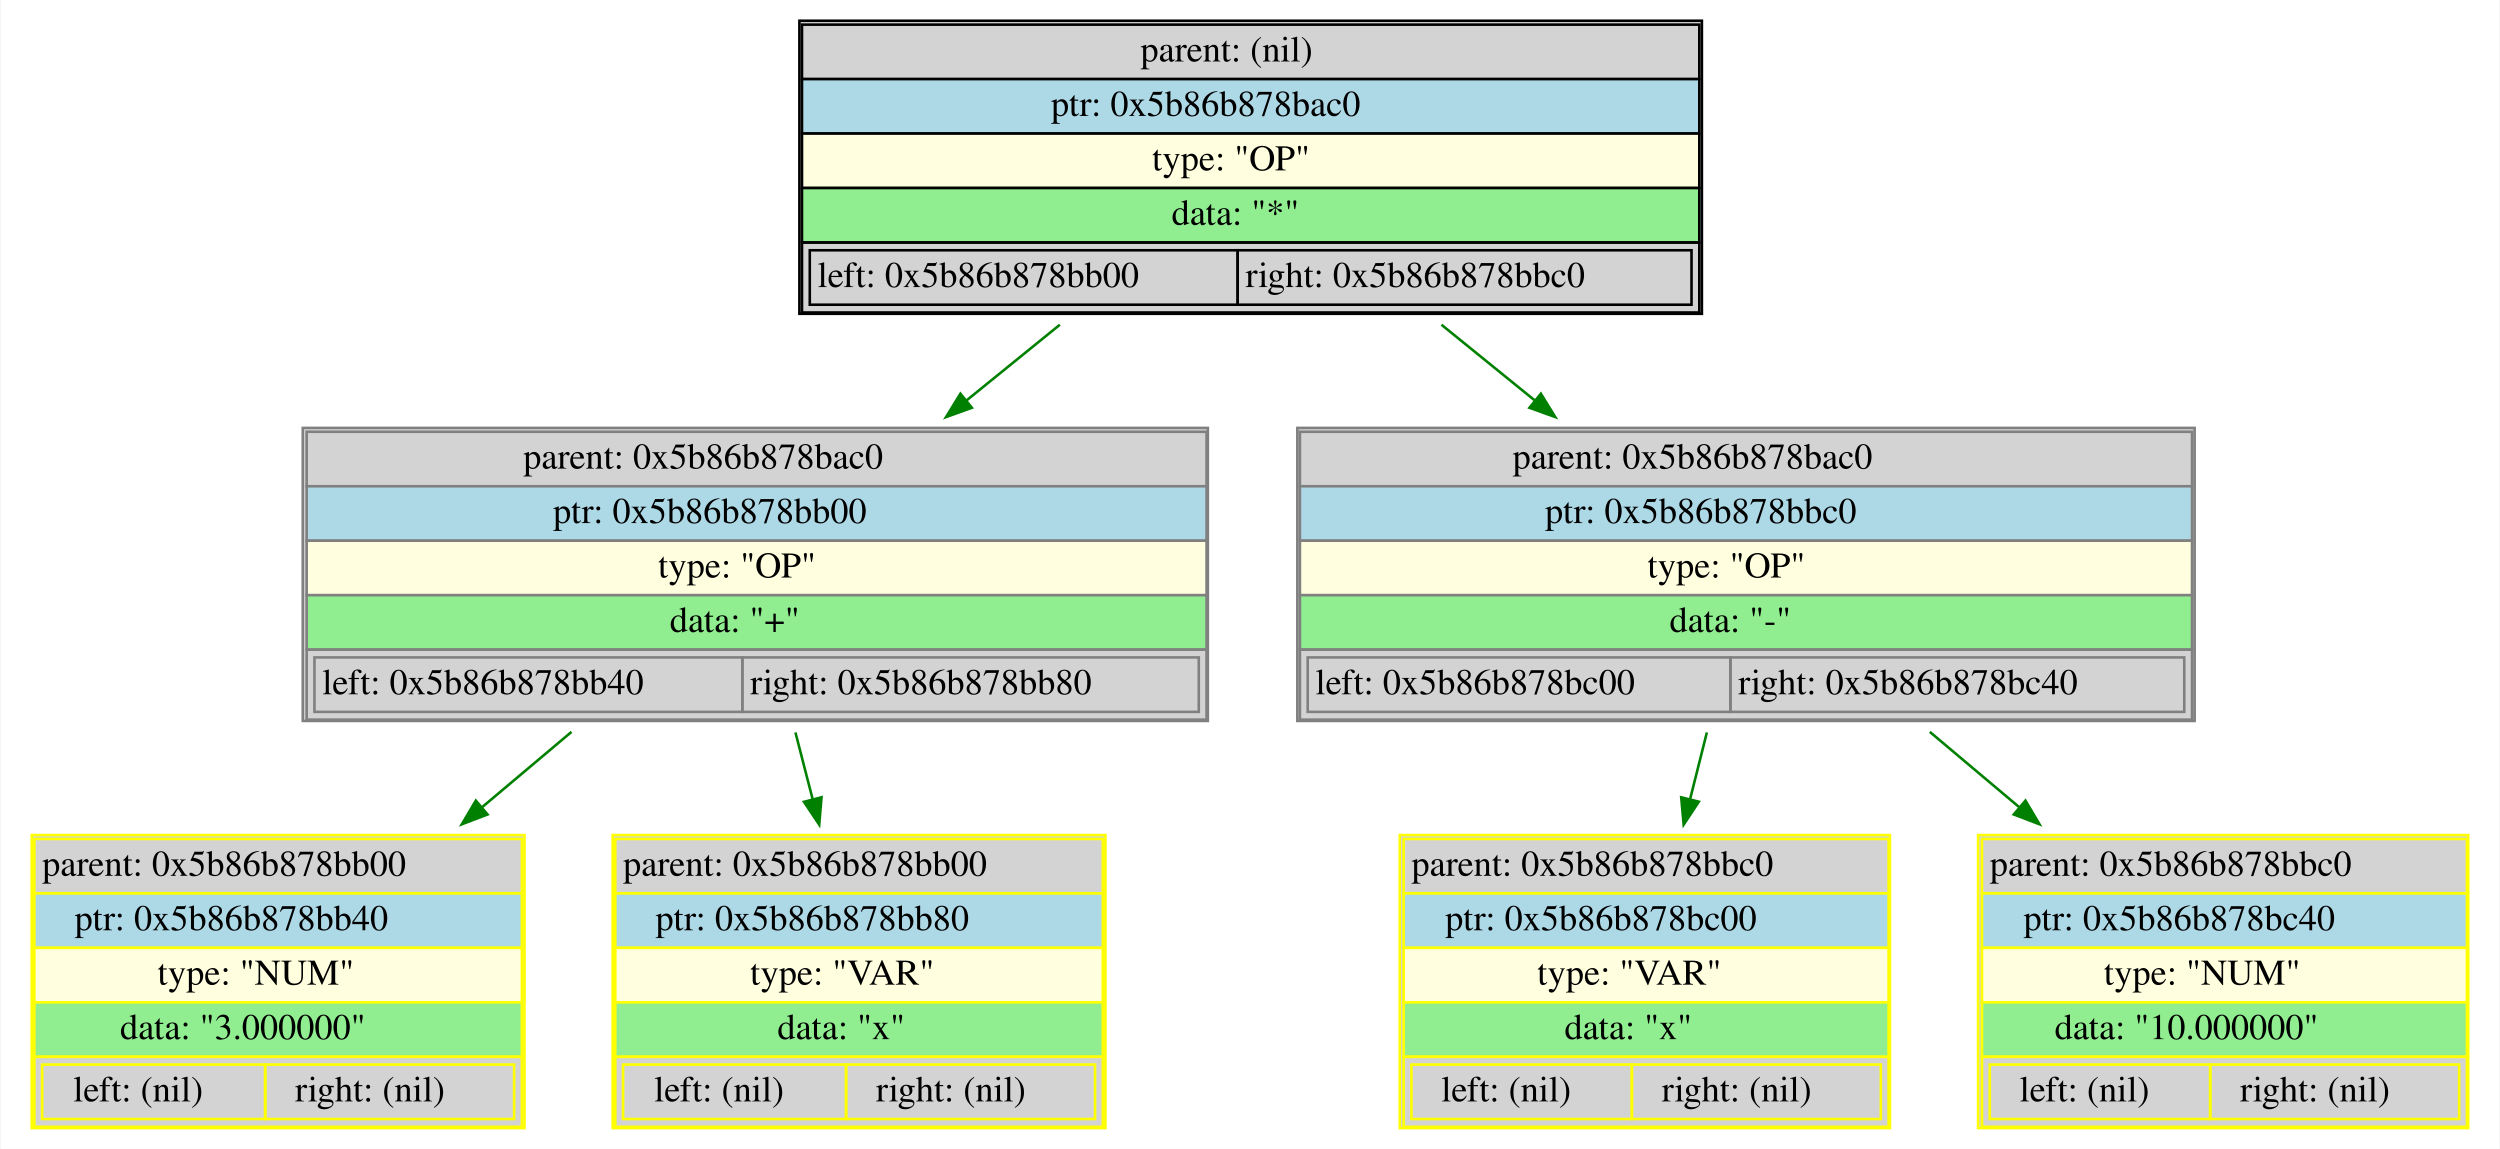
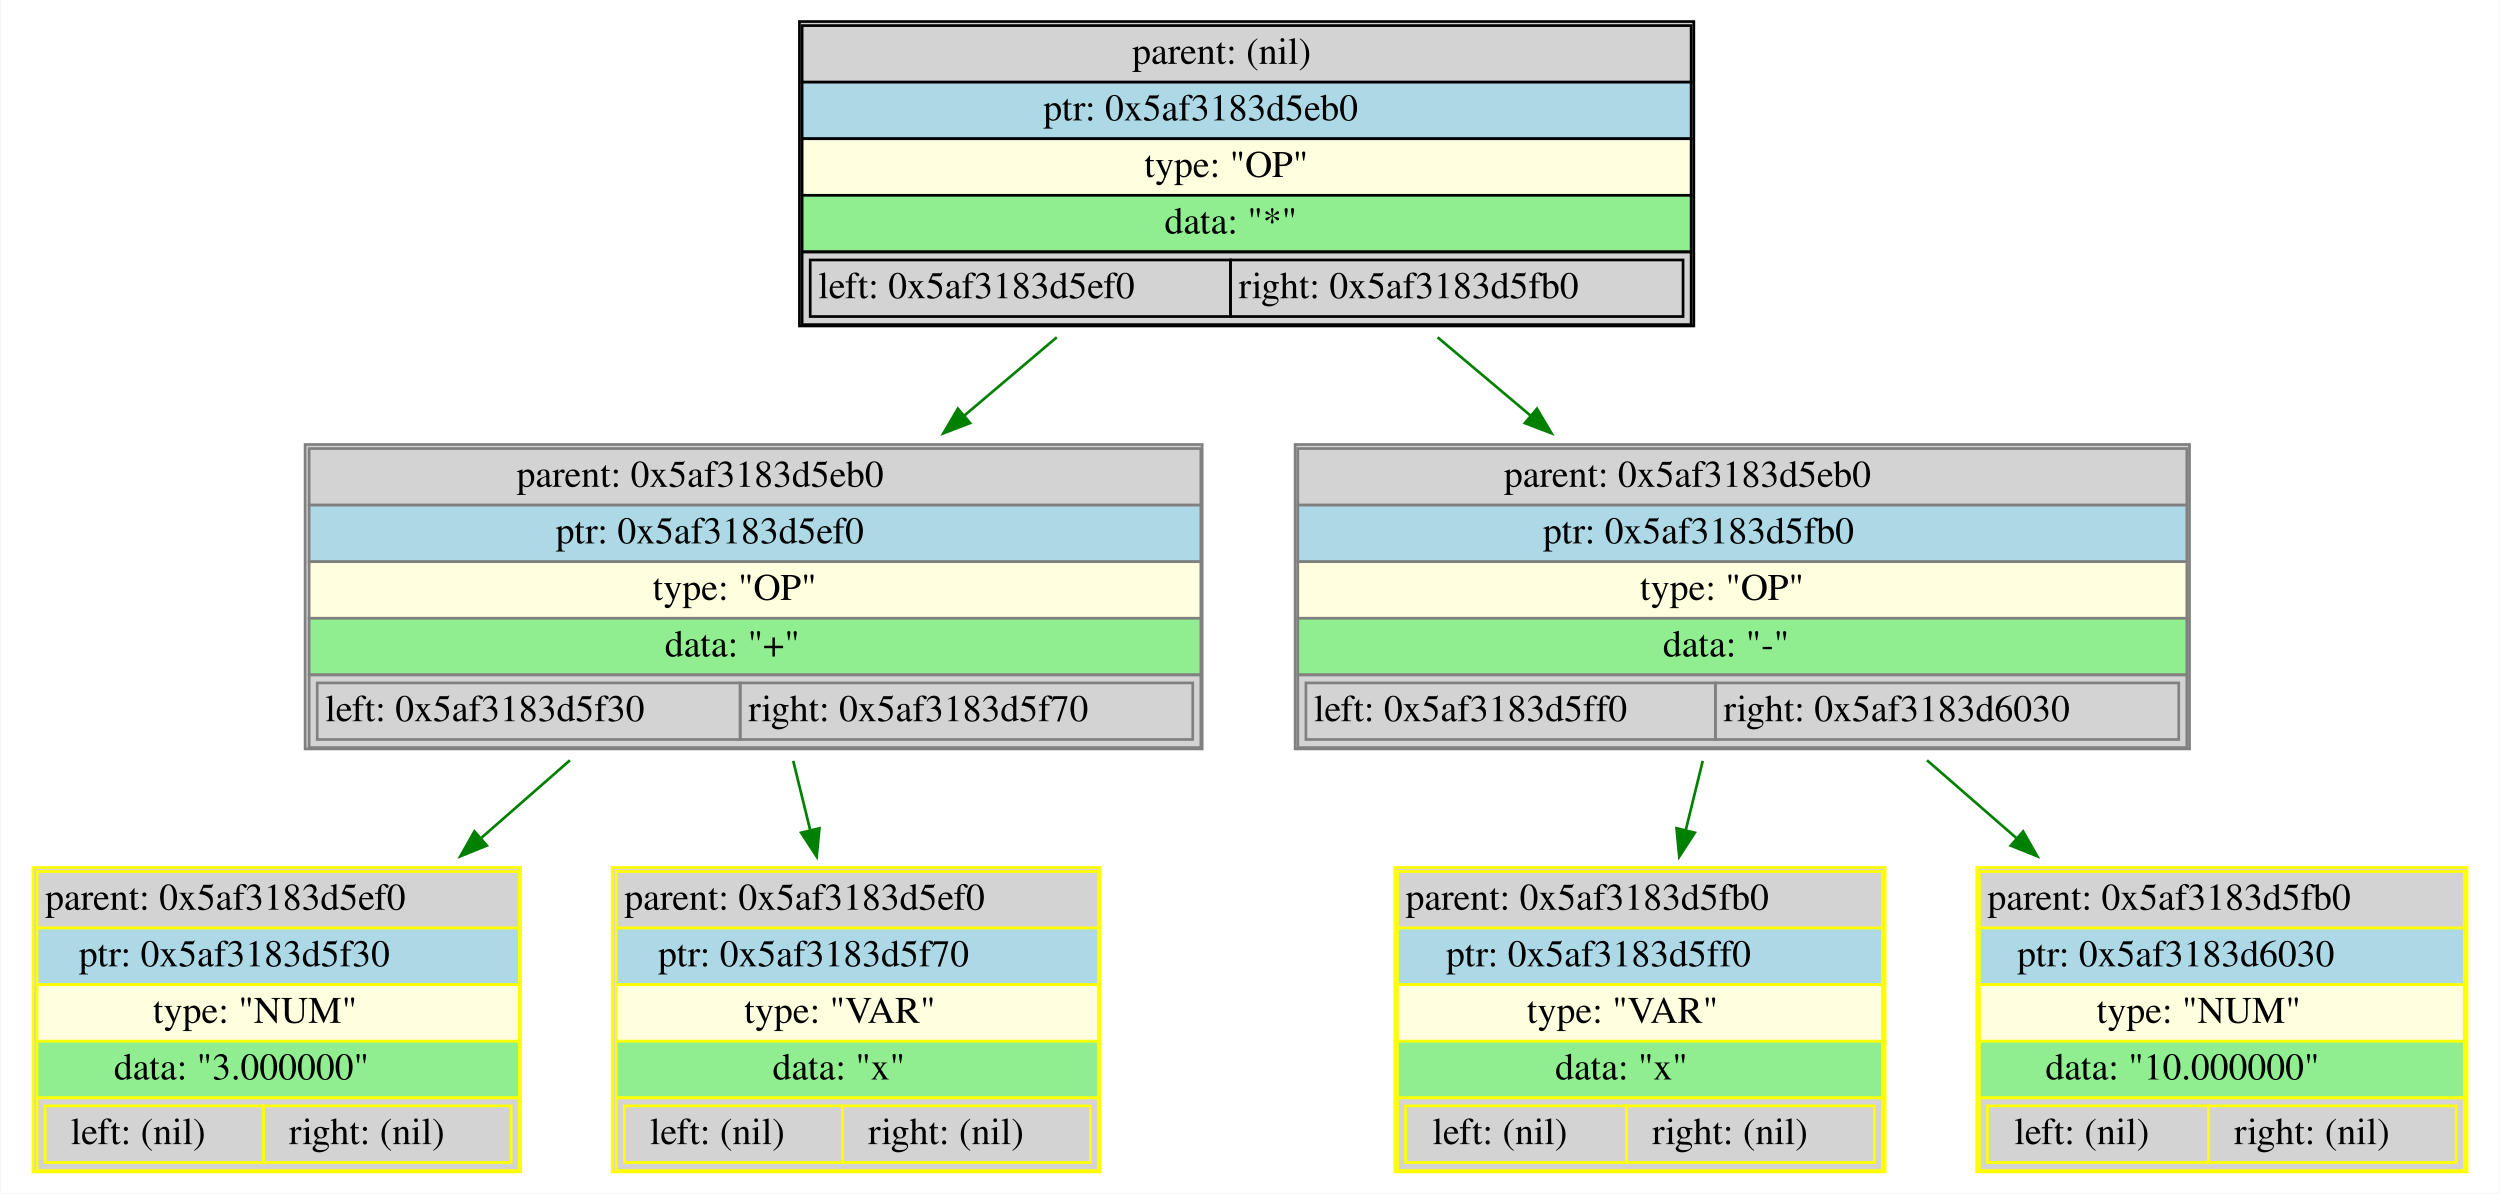
- <svg xmlns="http://www.w3.org/2000/svg" width="964pt" height="443pt" viewBox="0.00 0.00 963.50 443.00">
+ <svg xmlns="http://www.w3.org/2000/svg" width="928pt" height="443pt" viewBox="0.00 0.00 927.50 443.00">
  <g id="graph0" class="graph" transform="scale(1 1) rotate(0) translate(4 439)">
-     <polygon fill="white" stroke="transparent" points="-4,4 -4,-439 959.5,-439 959.5,4 -4,4" />
+     <polygon fill="white" stroke="transparent" points="-4,4 -4,-439 923.5,-439 923.5,4 -4,4" />
    <g id="node1" class="node">
-       <polygon fill="lightgray" stroke="transparent" points="304,-318 304,-431 652,-431 652,-318 304,-318" />
-       <polygon fill="none" stroke="black" points="305,-408.5 305,-429.5 651,-429.5 651,-408.5 305,-408.5" />
-       <text text-anchor="start" x="435.5" y="-415.3" font-family="Times,serif" font-size="14.00">parent: (nil)</text>
-       <polygon fill="lightblue" stroke="transparent" points="305,-387.5 305,-408.5 651,-408.5 651,-387.5 305,-387.5" />
-       <polygon fill="none" stroke="black" points="305,-387.5 305,-408.5 651,-408.5 651,-387.5 305,-387.5" />
-       <text text-anchor="start" x="401" y="-394.3" font-family="Times,serif" font-size="14.00">ptr: 0x5b86b878bac0</text>
-       <polygon fill="lightyellow" stroke="transparent" points="305,-366.5 305,-387.5 651,-387.5 651,-366.5 305,-366.5" />
-       <polygon fill="none" stroke="black" points="305,-366.5 305,-387.5 651,-387.5 651,-366.5 305,-366.5" />
-       <text text-anchor="start" x="440" y="-373.3" font-family="Times,serif" font-size="14.00">type: "OP"</text>
-       <polygon fill="lightgreen" stroke="transparent" points="305,-345.5 305,-366.5 651,-366.5 651,-345.5 305,-345.5" />
-       <polygon fill="none" stroke="black" points="305,-345.5 305,-366.5 651,-366.5 651,-345.5 305,-345.5" />
-       <text text-anchor="start" x="447.5" y="-352.3" font-family="Times,serif" font-size="14.00">data: "*"</text>
-       <polygon fill="none" stroke="black" points="305,-318.5 305,-345.5 651,-345.5 651,-318.5 305,-318.5" />
-       <polygon fill="none" stroke="black" points="308,-321.5 308,-342.5 473,-342.5 473,-321.5 308,-321.5" />
-       <text text-anchor="start" x="311" y="-328.3" font-family="Times,serif" font-size="14.00">left: 0x5b86b878bb00</text>
-       <polygon fill="none" stroke="black" points="473,-321.5 473,-342.5 648,-342.5 648,-321.5 473,-321.5" />
-       <text text-anchor="start" x="476" y="-328.3" font-family="Times,serif" font-size="14.00">right: 0x5b86b878bbc0</text>
-       <polygon fill="none" stroke="black" points="304,-318 304,-431 652,-431 652,-318 304,-318" />
+       <polygon fill="lightgray" stroke="transparent" points="292.5,-318 292.5,-431 624.5,-431 624.5,-318 292.5,-318" />
+       <polygon fill="none" stroke="black" points="293.5,-408.5 293.5,-429.5 623.5,-429.5 623.5,-408.5 293.5,-408.5" />
+       <text text-anchor="start" x="416" y="-415.3" font-family="Times,serif" font-size="14.00">parent: (nil)</text>
+       <polygon fill="lightblue" stroke="transparent" points="293.5,-387.5 293.5,-408.5 623.5,-408.5 623.5,-387.5 293.5,-387.5" />
+       <polygon fill="none" stroke="black" points="293.5,-387.5 293.5,-408.5 623.5,-408.5 623.5,-387.5 293.5,-387.5" />
+       <text text-anchor="start" x="383" y="-394.3" font-family="Times,serif" font-size="14.00">ptr: 0x5af3183d5eb0</text>
+       <polygon fill="lightyellow" stroke="transparent" points="293.5,-366.5 293.5,-387.5 623.5,-387.5 623.5,-366.5 293.5,-366.5" />
+       <polygon fill="none" stroke="black" points="293.5,-366.5 293.5,-387.5 623.5,-387.5 623.5,-366.5 293.5,-366.5" />
+       <text text-anchor="start" x="420.5" y="-373.3" font-family="Times,serif" font-size="14.00">type: "OP"</text>
+       <polygon fill="lightgreen" stroke="transparent" points="293.5,-345.5 293.5,-366.5 623.5,-366.5 623.5,-345.5 293.5,-345.5" />
+       <polygon fill="none" stroke="black" points="293.5,-345.5 293.5,-366.5 623.5,-366.5 623.5,-345.5 293.5,-345.5" />
+       <text text-anchor="start" x="428" y="-352.3" font-family="Times,serif" font-size="14.00">data: "*"</text>
+       <polygon fill="none" stroke="black" points="293.5,-318.5 293.5,-345.5 623.5,-345.5 623.5,-318.5 293.5,-318.5" />
+       <polygon fill="none" stroke="black" points="296.5,-321.5 296.5,-342.5 452.5,-342.5 452.5,-321.5 296.5,-321.5" />
+       <text text-anchor="start" x="299.5" y="-328.3" font-family="Times,serif" font-size="14.00">left: 0x5af3183d5ef0</text>
+       <polygon fill="none" stroke="black" points="452.5,-321.5 452.5,-342.5 620.5,-342.5 620.5,-321.5 452.5,-321.5" />
+       <text text-anchor="start" x="455.5" y="-328.3" font-family="Times,serif" font-size="14.00">right: 0x5af3183d5fb0</text>
+       <polygon fill="none" stroke="black" points="292.5,-318 292.5,-431 624.5,-431 624.5,-318 292.5,-318" />
    </g>
    <g id="node2" class="node">
-       <polygon fill="lightgray" stroke="transparent" points="112.5,-161 112.5,-274 461.5,-274 461.5,-161 112.5,-161" />
-       <polygon fill="none" stroke="gray" points="114,-251.5 114,-272.5 461,-272.5 461,-251.5 114,-251.5" />
-       <text text-anchor="start" x="197.5" y="-258.3" font-family="Times,serif" font-size="14.00">parent: 0x5b86b878bac0</text>
-       <polygon fill="lightblue" stroke="transparent" points="114,-230.5 114,-251.5 461,-251.5 461,-230.5 114,-230.5" />
-       <polygon fill="none" stroke="gray" points="114,-230.5 114,-251.5 461,-251.5 461,-230.5 114,-230.5" />
-       <text text-anchor="start" x="209" y="-237.3" font-family="Times,serif" font-size="14.00">ptr: 0x5b86b878bb00</text>
-       <polygon fill="lightyellow" stroke="transparent" points="114,-209.5 114,-230.5 461,-230.5 461,-209.5 114,-209.5" />
-       <polygon fill="none" stroke="gray" points="114,-209.5 114,-230.5 461,-230.5 461,-209.5 114,-209.5" />
-       <text text-anchor="start" x="249.5" y="-216.3" font-family="Times,serif" font-size="14.00">type: "OP"</text>
-       <polygon fill="lightgreen" stroke="transparent" points="114,-188.5 114,-209.5 461,-209.5 461,-188.5 114,-188.5" />
-       <polygon fill="none" stroke="gray" points="114,-188.5 114,-209.5 461,-209.5 461,-188.5 114,-188.5" />
-       <text text-anchor="start" x="254" y="-195.3" font-family="Times,serif" font-size="14.00">data: "+"</text>
-       <polygon fill="none" stroke="gray" points="114,-161.5 114,-188.5 461,-188.5 461,-161.5 114,-161.5" />
-       <polygon fill="none" stroke="gray" points="117,-164.5 117,-185.5 282,-185.5 282,-164.5 117,-164.5" />
-       <text text-anchor="start" x="120" y="-171.3" font-family="Times,serif" font-size="14.00">left: 0x5b86b878bb40</text>
-       <polygon fill="none" stroke="gray" points="282,-164.5 282,-185.5 458,-185.5 458,-164.5 282,-164.5" />
-       <text text-anchor="start" x="285" y="-171.3" font-family="Times,serif" font-size="14.00">right: 0x5b86b878bb80</text>
-       <polygon fill="none" stroke="gray" points="112.5,-161 112.5,-274 461.5,-274 461.5,-161 112.5,-161" />
+       <polygon fill="lightgray" stroke="transparent" points="109,-161 109,-274 442,-274 442,-161 109,-161" />
+       <polygon fill="none" stroke="gray" points="110.5,-251.5 110.5,-272.5 441.5,-272.5 441.5,-251.5 110.5,-251.5" />
+       <text text-anchor="start" x="187.5" y="-258.3" font-family="Times,serif" font-size="14.00">parent: 0x5af3183d5eb0</text>
+       <polygon fill="lightblue" stroke="transparent" points="110.5,-230.5 110.5,-251.5 441.5,-251.5 441.5,-230.5 110.5,-230.5" />
+       <polygon fill="none" stroke="gray" points="110.5,-230.5 110.5,-251.5 441.5,-251.5 441.5,-230.5 110.5,-230.5" />
+       <text text-anchor="start" x="202" y="-237.3" font-family="Times,serif" font-size="14.00">ptr: 0x5af3183d5ef0</text>
+       <polygon fill="lightyellow" stroke="transparent" points="110.5,-209.5 110.5,-230.5 441.5,-230.5 441.5,-209.5 110.5,-209.5" />
+       <polygon fill="none" stroke="gray" points="110.5,-209.5 110.5,-230.5 441.5,-230.5 441.5,-209.5 110.5,-209.5" />
+       <text text-anchor="start" x="238" y="-216.3" font-family="Times,serif" font-size="14.00">type: "OP"</text>
+       <polygon fill="lightgreen" stroke="transparent" points="110.5,-188.5 110.5,-209.5 441.5,-209.5 441.5,-188.5 110.5,-188.5" />
+       <polygon fill="none" stroke="gray" points="110.5,-188.5 110.5,-209.5 441.5,-209.5 441.5,-188.5 110.5,-188.5" />
+       <text text-anchor="start" x="242.5" y="-195.3" font-family="Times,serif" font-size="14.00">data: "+"</text>
+       <polygon fill="none" stroke="gray" points="110.5,-161.5 110.5,-188.5 441.5,-188.5 441.5,-161.5 110.5,-161.5" />
+       <polygon fill="none" stroke="gray" points="113.5,-164.5 113.5,-185.5 270.5,-185.5 270.5,-164.5 113.5,-164.5" />
+       <text text-anchor="start" x="116.5" y="-171.3" font-family="Times,serif" font-size="14.00">left: 0x5af3183d5f30</text>
+       <polygon fill="none" stroke="gray" points="270.5,-164.5 270.5,-185.5 438.5,-185.5 438.5,-164.5 270.5,-164.5" />
+       <text text-anchor="start" x="273.5" y="-171.3" font-family="Times,serif" font-size="14.00">right: 0x5af3183d5f70</text>
+       <polygon fill="none" stroke="gray" points="109,-161 109,-274 442,-274 442,-161 109,-161" />
    </g>
    <g id="edge1" class="edge">
-       <path fill="none" stroke="green" d="M404.43,-313.79C392.62,-304.21 380.33,-294.24 368.35,-284.52" />
-       <polygon fill="green" stroke="green" points="370.5,-281.76 360.53,-278.17 366.09,-287.19 370.5,-281.76" />
+       <path fill="none" stroke="green" d="M388.01,-313.79C376.8,-304.3 365.15,-294.43 353.78,-284.8" />
+       <polygon fill="green" stroke="green" points="355.85,-281.97 345.95,-278.17 351.32,-287.31 355.85,-281.97" />
    </g>
    <g id="node5" class="node">
-       <polygon fill="lightgray" stroke="transparent" points="496,-161 496,-274 842,-274 842,-161 496,-161" />
-       <polygon fill="none" stroke="gray" points="497,-251.5 497,-272.5 841,-272.5 841,-251.5 497,-251.5" />
-       <text text-anchor="start" x="579" y="-258.3" font-family="Times,serif" font-size="14.00">parent: 0x5b86b878bac0</text>
-       <polygon fill="lightblue" stroke="transparent" points="497,-230.5 497,-251.5 841,-251.5 841,-230.5 497,-230.5" />
-       <polygon fill="none" stroke="gray" points="497,-230.5 497,-251.5 841,-251.5 841,-230.5 497,-230.5" />
-       <text text-anchor="start" x="591.5" y="-237.3" font-family="Times,serif" font-size="14.00">ptr: 0x5b86b878bbc0</text>
-       <polygon fill="lightyellow" stroke="transparent" points="497,-209.5 497,-230.5 841,-230.5 841,-209.5 497,-209.5" />
-       <polygon fill="none" stroke="gray" points="497,-209.5 497,-230.5 841,-230.5 841,-209.5 497,-209.5" />
-       <text text-anchor="start" x="631" y="-216.3" font-family="Times,serif" font-size="14.00">type: "OP"</text>
-       <polygon fill="lightgreen" stroke="transparent" points="497,-188.5 497,-209.5 841,-209.5 841,-188.5 497,-188.5" />
-       <polygon fill="none" stroke="gray" points="497,-188.5 497,-209.5 841,-209.5 841,-188.5 497,-188.5" />
-       <text text-anchor="start" x="639.5" y="-195.3" font-family="Times,serif" font-size="14.00">data: "-"</text>
-       <polygon fill="none" stroke="gray" points="497,-161.5 497,-188.5 841,-188.5 841,-161.5 497,-161.5" />
-       <polygon fill="none" stroke="gray" points="500,-164.5 500,-185.5 663,-185.5 663,-164.5 500,-164.5" />
-       <text text-anchor="start" x="503" y="-171.3" font-family="Times,serif" font-size="14.00">left: 0x5b86b878bc00</text>
-       <polygon fill="none" stroke="gray" points="663,-164.5 663,-185.5 838,-185.5 838,-164.5 663,-164.5" />
-       <text text-anchor="start" x="666" y="-171.3" font-family="Times,serif" font-size="14.00">right: 0x5b86b878bc40</text>
-       <polygon fill="none" stroke="gray" points="496,-161 496,-274 842,-274 842,-161 496,-161" />
+       <polygon fill="lightgray" stroke="transparent" points="476.5,-161 476.5,-274 808.5,-274 808.5,-161 476.5,-161" />
+       <polygon fill="none" stroke="gray" points="477.5,-251.5 477.5,-272.5 807.5,-272.5 807.5,-251.5 477.5,-251.5" />
+       <text text-anchor="start" x="554" y="-258.3" font-family="Times,serif" font-size="14.00">parent: 0x5af3183d5eb0</text>
+       <polygon fill="lightblue" stroke="transparent" points="477.5,-230.5 477.5,-251.5 807.5,-251.5 807.5,-230.5 477.5,-230.5" />
+       <polygon fill="none" stroke="gray" points="477.5,-230.5 477.5,-251.5 807.5,-251.5 807.5,-230.5 477.5,-230.5" />
+       <text text-anchor="start" x="568.5" y="-237.3" font-family="Times,serif" font-size="14.00">ptr: 0x5af3183d5fb0</text>
+       <polygon fill="lightyellow" stroke="transparent" points="477.5,-209.5 477.5,-230.5 807.5,-230.5 807.5,-209.5 477.5,-209.5" />
+       <polygon fill="none" stroke="gray" points="477.5,-209.5 477.5,-230.5 807.5,-230.5 807.5,-209.5 477.5,-209.5" />
+       <text text-anchor="start" x="604.5" y="-216.3" font-family="Times,serif" font-size="14.00">type: "OP"</text>
+       <polygon fill="lightgreen" stroke="transparent" points="477.5,-188.5 477.5,-209.5 807.5,-209.5 807.5,-188.5 477.5,-188.5" />
+       <polygon fill="none" stroke="gray" points="477.5,-188.5 477.5,-209.5 807.5,-209.5 807.5,-188.5 477.5,-188.5" />
+       <text text-anchor="start" x="613" y="-195.3" font-family="Times,serif" font-size="14.00">data: "-"</text>
+       <polygon fill="none" stroke="gray" points="477.5,-161.5 477.5,-188.5 807.5,-188.5 807.5,-161.5 477.5,-161.5" />
+       <polygon fill="none" stroke="gray" points="480.5,-164.5 480.5,-185.5 632.5,-185.5 632.5,-164.5 480.5,-164.5" />
+       <text text-anchor="start" x="483.5" y="-171.3" font-family="Times,serif" font-size="14.00">left: 0x5af3183d5ff0</text>
+       <polygon fill="none" stroke="gray" points="632.5,-164.5 632.5,-185.5 804.5,-185.5 804.5,-164.5 632.5,-164.5" />
+       <text text-anchor="start" x="635.5" y="-171.3" font-family="Times,serif" font-size="14.00">right: 0x5af3183d6030</text>
+       <polygon fill="none" stroke="gray" points="476.5,-161 476.5,-274 808.5,-274 808.5,-161 476.5,-161" />
    </g>
    <g id="edge4" class="edge">
-       <path fill="none" stroke="green" d="M551.57,-313.79C563.38,-304.21 575.67,-294.24 587.65,-284.52" />
-       <polygon fill="green" stroke="green" points="589.91,-287.19 595.47,-278.17 585.5,-281.76 589.91,-287.19" />
+       <path fill="none" stroke="green" d="M529.38,-313.79C540.64,-304.3 552.36,-294.43 563.8,-284.8" />
+       <polygon fill="green" stroke="green" points="566.27,-287.29 571.66,-278.17 561.76,-281.94 566.27,-287.29" />
    </g>
    <g id="node3" class="node">
-       <polygon fill="lightgray" stroke="transparent" points="8,-4 8,-117 198,-117 198,-4 8,-4" />
-       <polygon fill="none" stroke="yellow" points="9,-94.5 9,-115.5 197,-115.5 197,-94.5 9,-94.5" />
-       <text text-anchor="start" x="12" y="-101.3" font-family="Times,serif" font-size="14.00">parent: 0x5b86b878bb00</text>
-       <polygon fill="lightblue" stroke="transparent" points="9,-73.5 9,-94.5 197,-94.5 197,-73.5 9,-73.5" />
-       <polygon fill="none" stroke="yellow" points="9,-73.5 9,-94.5 197,-94.5 197,-73.5 9,-73.5" />
-       <text text-anchor="start" x="24.5" y="-80.3" font-family="Times,serif" font-size="14.00">ptr: 0x5b86b878bb40</text>
-       <polygon fill="lightyellow" stroke="transparent" points="9,-52.5 9,-73.5 197,-73.5 197,-52.5 9,-52.5" />
-       <polygon fill="none" stroke="yellow" points="9,-52.5 9,-73.5 197,-73.5 197,-52.5 9,-52.5" />
-       <text text-anchor="start" x="56.5" y="-59.3" font-family="Times,serif" font-size="14.00">type: "NUM"</text>
-       <polygon fill="lightgreen" stroke="transparent" points="9,-31.5 9,-52.5 197,-52.5 197,-31.5 9,-31.5" />
-       <polygon fill="none" stroke="yellow" points="9,-31.5 9,-52.5 197,-52.5 197,-31.5 9,-31.5" />
-       <text text-anchor="start" x="42" y="-38.3" font-family="Times,serif" font-size="14.00">data: "3.000000"</text>
-       <polygon fill="none" stroke="yellow" points="9,-4.5 9,-31.5 197,-31.5 197,-4.5 9,-4.5" />
-       <polygon fill="none" stroke="yellow" points="12,-7.5 12,-28.5 98,-28.5 98,-7.5 12,-7.5" />
-       <text text-anchor="start" x="24" y="-14.3" font-family="Times,serif" font-size="14.00">left: (nil)</text>
-       <polygon fill="none" stroke="yellow" points="98,-7.5 98,-28.5 194,-28.5 194,-7.5 98,-7.5" />
-       <text text-anchor="start" x="109.5" y="-14.3" font-family="Times,serif" font-size="14.00">right: (nil)</text>
-       <polygon fill="none" stroke="yellow" points="8,-4 8,-117 198,-117 198,-4 8,-4" />
+       <polygon fill="lightgray" stroke="transparent" points="8,-4 8,-117 189,-117 189,-4 8,-4" />
+       <polygon fill="none" stroke="yellow" points="9.5,-94.5 9.5,-115.5 188.5,-115.5 188.5,-94.5 9.5,-94.5" />
+       <text text-anchor="start" x="12.5" y="-101.3" font-family="Times,serif" font-size="14.00">parent: 0x5af3183d5ef0</text>
+       <polygon fill="lightblue" stroke="transparent" points="9.5,-73.5 9.5,-94.5 188.5,-94.5 188.5,-73.5 9.5,-73.5" />
+       <polygon fill="none" stroke="yellow" points="9.5,-73.5 9.5,-94.5 188.5,-94.5 188.5,-73.5 9.5,-73.5" />
+       <text text-anchor="start" x="25" y="-80.3" font-family="Times,serif" font-size="14.00">ptr: 0x5af3183d5f30</text>
+       <polygon fill="lightyellow" stroke="transparent" points="9.5,-52.5 9.5,-73.5 188.5,-73.5 188.5,-52.5 9.5,-52.5" />
+       <polygon fill="none" stroke="yellow" points="9.5,-52.5 9.5,-73.5 188.5,-73.5 188.5,-52.5 9.5,-52.5" />
+       <text text-anchor="start" x="52.5" y="-59.3" font-family="Times,serif" font-size="14.00">type: "NUM"</text>
+       <polygon fill="lightgreen" stroke="transparent" points="9.5,-31.5 9.5,-52.5 188.5,-52.5 188.5,-31.5 9.5,-31.5" />
+       <polygon fill="none" stroke="yellow" points="9.5,-31.5 9.5,-52.5 188.5,-52.5 188.5,-31.5 9.5,-31.5" />
+       <text text-anchor="start" x="38" y="-38.3" font-family="Times,serif" font-size="14.00">data: "3.000000"</text>
+       <polygon fill="none" stroke="yellow" points="9.5,-4.5 9.5,-31.5 188.5,-31.5 188.5,-4.5 9.5,-4.5" />
+       <polygon fill="none" stroke="yellow" points="12.5,-7.5 12.5,-28.5 93.5,-28.5 93.5,-7.5 12.5,-7.5" />
+       <text text-anchor="start" x="22" y="-14.3" font-family="Times,serif" font-size="14.00">left: (nil)</text>
+       <polygon fill="none" stroke="yellow" points="93.5,-7.5 93.5,-28.5 185.5,-28.5 185.5,-7.5 93.5,-7.5" />
+       <text text-anchor="start" x="103" y="-14.3" font-family="Times,serif" font-size="14.00">right: (nil)</text>
+       <polygon fill="none" stroke="yellow" points="8,-4 8,-117 189,-117 189,-4 8,-4" />
    </g>
    <g id="edge2" class="edge">
-       <path fill="none" stroke="green" d="M216.12,-156.79C204.86,-147.3 193.14,-137.43 181.7,-127.8" />
-       <polygon fill="green" stroke="green" points="183.74,-124.94 173.84,-121.17 179.23,-130.29 183.74,-124.94" />
+       <path fill="none" stroke="green" d="M207.32,-156.79C196.48,-147.3 185.21,-137.43 174.21,-127.8" />
+       <polygon fill="green" stroke="green" points="176.47,-125.13 166.64,-121.17 171.86,-130.4 176.47,-125.13" />
    </g>
    <g id="node4" class="node">
-       <polygon fill="lightgray" stroke="transparent" points="232,-4 232,-117 422,-117 422,-4 232,-4" />
-       <polygon fill="none" stroke="yellow" points="233,-94.5 233,-115.5 421,-115.5 421,-94.5 233,-94.5" />
-       <text text-anchor="start" x="236" y="-101.3" font-family="Times,serif" font-size="14.00">parent: 0x5b86b878bb00</text>
-       <polygon fill="lightblue" stroke="transparent" points="233,-73.5 233,-94.5 421,-94.5 421,-73.5 233,-73.5" />
-       <polygon fill="none" stroke="yellow" points="233,-73.5 233,-94.5 421,-94.5 421,-73.5 233,-73.5" />
-       <text text-anchor="start" x="248.5" y="-80.3" font-family="Times,serif" font-size="14.00">ptr: 0x5b86b878bb80</text>
-       <polygon fill="lightyellow" stroke="transparent" points="233,-52.5 233,-73.5 421,-73.5 421,-52.5 233,-52.5" />
-       <polygon fill="none" stroke="yellow" points="233,-52.5 233,-73.5 421,-73.5 421,-52.5 233,-52.5" />
-       <text text-anchor="start" x="285" y="-59.3" font-family="Times,serif" font-size="14.00">type: "VAR"</text>
-       <polygon fill="lightgreen" stroke="transparent" points="233,-31.5 233,-52.5 421,-52.5 421,-31.5 233,-31.5" />
-       <polygon fill="none" stroke="yellow" points="233,-31.5 233,-52.5 421,-52.5 421,-31.5 233,-31.5" />
-       <text text-anchor="start" x="295.5" y="-38.3" font-family="Times,serif" font-size="14.00">data: "x"</text>
-       <polygon fill="none" stroke="yellow" points="233,-4.5 233,-31.5 421,-31.5 421,-4.5 233,-4.5" />
-       <polygon fill="none" stroke="yellow" points="236,-7.5 236,-28.5 322,-28.5 322,-7.5 236,-7.5" />
-       <text text-anchor="start" x="248" y="-14.3" font-family="Times,serif" font-size="14.00">left: (nil)</text>
-       <polygon fill="none" stroke="yellow" points="322,-7.5 322,-28.5 418,-28.5 418,-7.5 322,-7.5" />
-       <text text-anchor="start" x="333.5" y="-14.3" font-family="Times,serif" font-size="14.00">right: (nil)</text>
-       <polygon fill="none" stroke="yellow" points="232,-4 232,-117 422,-117 422,-4 232,-4" />
+       <polygon fill="lightgray" stroke="transparent" points="223,-4 223,-117 404,-117 404,-4 223,-4" />
+       <polygon fill="none" stroke="yellow" points="224.5,-94.5 224.5,-115.5 403.5,-115.5 403.5,-94.5 224.5,-94.5" />
+       <text text-anchor="start" x="227.5" y="-101.3" font-family="Times,serif" font-size="14.00">parent: 0x5af3183d5ef0</text>
+       <polygon fill="lightblue" stroke="transparent" points="224.5,-73.5 224.5,-94.5 403.5,-94.5 403.5,-73.5 224.5,-73.5" />
+       <polygon fill="none" stroke="yellow" points="224.5,-73.5 224.5,-94.5 403.5,-94.5 403.5,-73.5 224.5,-73.5" />
+       <text text-anchor="start" x="240" y="-80.3" font-family="Times,serif" font-size="14.00">ptr: 0x5af3183d5f70</text>
+       <polygon fill="lightyellow" stroke="transparent" points="224.5,-52.5 224.5,-73.5 403.5,-73.5 403.5,-52.5 224.5,-52.5" />
+       <polygon fill="none" stroke="yellow" points="224.5,-52.5 224.5,-73.5 403.5,-73.5 403.5,-52.5 224.5,-52.5" />
+       <text text-anchor="start" x="272" y="-59.3" font-family="Times,serif" font-size="14.00">type: "VAR"</text>
+       <polygon fill="lightgreen" stroke="transparent" points="224.5,-31.5 224.5,-52.5 403.5,-52.5 403.5,-31.5 224.5,-31.5" />
+       <polygon fill="none" stroke="yellow" points="224.5,-31.5 224.5,-52.5 403.5,-52.5 403.5,-31.5 224.5,-31.5" />
+       <text text-anchor="start" x="282.5" y="-38.3" font-family="Times,serif" font-size="14.00">data: "x"</text>
+       <polygon fill="none" stroke="yellow" points="224.5,-4.5 224.5,-31.5 403.5,-31.5 403.5,-4.5 224.5,-4.5" />
+       <polygon fill="none" stroke="yellow" points="227.5,-7.5 227.5,-28.5 308.5,-28.5 308.5,-7.5 227.5,-7.5" />
+       <text text-anchor="start" x="237" y="-14.3" font-family="Times,serif" font-size="14.00">left: (nil)</text>
+       <polygon fill="none" stroke="yellow" points="308.5,-7.5 308.5,-28.5 400.5,-28.5 400.5,-7.5 308.5,-7.5" />
+       <text text-anchor="start" x="318" y="-14.3" font-family="Times,serif" font-size="14.00">right: (nil)</text>
+       <polygon fill="none" stroke="yellow" points="223,-4 223,-117 404,-117 404,-4 223,-4" />
    </g>
    <g id="edge3" class="edge">
-       <path fill="none" stroke="green" d="M302.47,-156.57C304.63,-148.18 306.87,-139.51 309.07,-130.96" />
-       <polygon fill="green" stroke="green" points="312.53,-131.57 311.64,-121.01 305.75,-129.82 312.53,-131.57" />
+       <path fill="none" stroke="green" d="M290.19,-156.57C292.25,-148.18 294.38,-139.51 296.47,-130.96" />
+       <polygon fill="green" stroke="green" points="299.93,-131.56 298.91,-121.01 293.13,-129.89 299.93,-131.56" />
    </g>
    <g id="node6" class="node">
-       <polygon fill="lightgray" stroke="transparent" points="535.5,-4 535.5,-117 724.5,-117 724.5,-4 535.5,-4" />
-       <polygon fill="none" stroke="yellow" points="537,-94.5 537,-115.5 724,-115.5 724,-94.5 537,-94.5" />
-       <text text-anchor="start" x="540" y="-101.3" font-family="Times,serif" font-size="14.00">parent: 0x5b86b878bbc0</text>
-       <polygon fill="lightblue" stroke="transparent" points="537,-73.5 537,-94.5 724,-94.5 724,-73.5 537,-73.5" />
-       <polygon fill="none" stroke="yellow" points="537,-73.5 537,-94.5 724,-94.5 724,-73.5 537,-73.5" />
-       <text text-anchor="start" x="553" y="-80.3" font-family="Times,serif" font-size="14.00">ptr: 0x5b86b878bc00</text>
-       <polygon fill="lightyellow" stroke="transparent" points="537,-52.5 537,-73.5 724,-73.5 724,-52.5 537,-52.5" />
-       <polygon fill="none" stroke="yellow" points="537,-52.5 537,-73.5 724,-73.5 724,-52.5 537,-52.5" />
-       <text text-anchor="start" x="588.5" y="-59.3" font-family="Times,serif" font-size="14.00">type: "VAR"</text>
-       <polygon fill="lightgreen" stroke="transparent" points="537,-31.5 537,-52.5 724,-52.5 724,-31.5 537,-31.5" />
-       <polygon fill="none" stroke="yellow" points="537,-31.5 537,-52.5 724,-52.5 724,-31.5 537,-31.5" />
-       <text text-anchor="start" x="599" y="-38.3" font-family="Times,serif" font-size="14.00">data: "x"</text>
-       <polygon fill="none" stroke="yellow" points="537,-4.5 537,-31.5 724,-31.5 724,-4.5 537,-4.5" />
-       <polygon fill="none" stroke="yellow" points="540,-7.5 540,-28.5 625,-28.5 625,-7.5 540,-7.5" />
-       <text text-anchor="start" x="551.5" y="-14.3" font-family="Times,serif" font-size="14.00">left: (nil)</text>
-       <polygon fill="none" stroke="yellow" points="625,-7.5 625,-28.5 721,-28.5 721,-7.5 625,-7.5" />
-       <text text-anchor="start" x="636.5" y="-14.3" font-family="Times,serif" font-size="14.00">right: (nil)</text>
-       <polygon fill="none" stroke="yellow" points="535.5,-4 535.5,-117 724.5,-117 724.5,-4 535.5,-4" />
+       <polygon fill="lightgray" stroke="transparent" points="513.5,-4 513.5,-117 695.5,-117 695.5,-4 513.5,-4" />
+       <polygon fill="none" stroke="yellow" points="514.5,-94.5 514.5,-115.5 694.5,-115.5 694.5,-94.5 514.5,-94.5" />
+       <text text-anchor="start" x="517.5" y="-101.3" font-family="Times,serif" font-size="14.00">parent: 0x5af3183d5fb0</text>
+       <polygon fill="lightblue" stroke="transparent" points="514.5,-73.5 514.5,-94.5 694.5,-94.5 694.5,-73.5 514.5,-73.5" />
+       <polygon fill="none" stroke="yellow" points="514.5,-73.5 514.5,-94.5 694.5,-94.5 694.5,-73.5 514.5,-73.5" />
+       <text text-anchor="start" x="532.5" y="-80.3" font-family="Times,serif" font-size="14.00">ptr: 0x5af3183d5ff0</text>
+       <polygon fill="lightyellow" stroke="transparent" points="514.5,-52.5 514.5,-73.5 694.5,-73.5 694.5,-52.5 514.5,-52.5" />
+       <polygon fill="none" stroke="yellow" points="514.5,-52.5 514.5,-73.5 694.5,-73.5 694.5,-52.5 514.5,-52.5" />
+       <text text-anchor="start" x="562.5" y="-59.3" font-family="Times,serif" font-size="14.00">type: "VAR"</text>
+       <polygon fill="lightgreen" stroke="transparent" points="514.5,-31.5 514.5,-52.5 694.5,-52.5 694.5,-31.5 514.5,-31.5" />
+       <polygon fill="none" stroke="yellow" points="514.5,-31.5 514.5,-52.5 694.5,-52.5 694.5,-31.5 514.5,-31.5" />
+       <text text-anchor="start" x="573" y="-38.3" font-family="Times,serif" font-size="14.00">data: "x"</text>
+       <polygon fill="none" stroke="yellow" points="514.5,-4.5 514.5,-31.5 694.5,-31.5 694.5,-4.5 514.5,-4.5" />
+       <polygon fill="none" stroke="yellow" points="517.5,-7.5 517.5,-28.5 599.5,-28.5 599.5,-7.5 517.5,-7.5" />
+       <text text-anchor="start" x="527.5" y="-14.3" font-family="Times,serif" font-size="14.00">left: (nil)</text>
+       <polygon fill="none" stroke="yellow" points="599.5,-7.5 599.5,-28.5 691.5,-28.5 691.5,-7.5 599.5,-7.5" />
+       <text text-anchor="start" x="609" y="-14.3" font-family="Times,serif" font-size="14.00">right: (nil)</text>
+       <polygon fill="none" stroke="yellow" points="513.5,-4 513.5,-117 695.5,-117 695.5,-4 513.5,-4" />
    </g>
    <g id="edge5" class="edge">
-       <path fill="none" stroke="green" d="M653.92,-156.57C651.81,-148.18 649.63,-139.51 647.48,-130.96" />
-       <polygon fill="green" stroke="green" points="650.81,-129.86 644.97,-121.01 644.02,-131.56 650.81,-129.86" />
+       <path fill="none" stroke="green" d="M627.81,-156.57C625.75,-148.18 623.62,-139.51 621.53,-130.96" />
+       <polygon fill="green" stroke="green" points="624.87,-129.89 619.09,-121.01 618.07,-131.56 624.87,-129.89" />
    </g>
    <g id="node7" class="node">
-       <polygon fill="lightgray" stroke="transparent" points="758.5,-4 758.5,-117 947.5,-117 947.5,-4 758.5,-4" />
-       <polygon fill="none" stroke="yellow" points="760,-94.5 760,-115.5 947,-115.5 947,-94.5 760,-94.5" />
-       <text text-anchor="start" x="763" y="-101.3" font-family="Times,serif" font-size="14.00">parent: 0x5b86b878bbc0</text>
-       <polygon fill="lightblue" stroke="transparent" points="760,-73.5 760,-94.5 947,-94.5 947,-73.5 760,-73.5" />
-       <polygon fill="none" stroke="yellow" points="760,-73.5 760,-94.5 947,-94.5 947,-73.5 760,-73.5" />
-       <text text-anchor="start" x="776" y="-80.3" font-family="Times,serif" font-size="14.00">ptr: 0x5b86b878bc40</text>
-       <polygon fill="lightyellow" stroke="transparent" points="760,-52.5 760,-73.5 947,-73.5 947,-52.5 760,-52.5" />
-       <polygon fill="none" stroke="yellow" points="760,-52.5 760,-73.5 947,-73.5 947,-52.5 760,-52.5" />
-       <text text-anchor="start" x="807" y="-59.3" font-family="Times,serif" font-size="14.00">type: "NUM"</text>
-       <polygon fill="lightgreen" stroke="transparent" points="760,-31.5 760,-52.5 947,-52.5 947,-31.5 760,-31.5" />
-       <polygon fill="none" stroke="yellow" points="760,-31.5 760,-52.5 947,-52.5 947,-31.5 760,-31.5" />
-       <text text-anchor="start" x="788" y="-38.3" font-family="Times,serif" font-size="14.00">data: "10.000000"</text>
-       <polygon fill="none" stroke="yellow" points="760,-4.5 760,-31.5 947,-31.5 947,-4.5 760,-4.5" />
-       <polygon fill="none" stroke="yellow" points="763,-7.5 763,-28.5 848,-28.5 848,-7.5 763,-7.5" />
-       <text text-anchor="start" x="774.5" y="-14.3" font-family="Times,serif" font-size="14.00">left: (nil)</text>
-       <polygon fill="none" stroke="yellow" points="848,-7.5 848,-28.5 944,-28.5 944,-7.5 848,-7.5" />
-       <text text-anchor="start" x="859.5" y="-14.3" font-family="Times,serif" font-size="14.00">right: (nil)</text>
-       <polygon fill="none" stroke="yellow" points="758.5,-4 758.5,-117 947.5,-117 947.5,-4 758.5,-4" />
+       <polygon fill="lightgray" stroke="transparent" points="729.5,-4 729.5,-117 911.5,-117 911.5,-4 729.5,-4" />
+       <polygon fill="none" stroke="yellow" points="730.5,-94.5 730.5,-115.5 910.5,-115.5 910.5,-94.5 730.5,-94.5" />
+       <text text-anchor="start" x="733.5" y="-101.3" font-family="Times,serif" font-size="14.00">parent: 0x5af3183d5fb0</text>
+       <polygon fill="lightblue" stroke="transparent" points="730.5,-73.5 730.5,-94.5 910.5,-94.5 910.5,-73.5 730.5,-73.5" />
+       <polygon fill="none" stroke="yellow" points="730.5,-73.5 730.5,-94.5 910.5,-94.5 910.5,-73.5 730.5,-73.5" />
+       <text text-anchor="start" x="744.5" y="-80.3" font-family="Times,serif" font-size="14.00">ptr: 0x5af3183d6030</text>
+       <polygon fill="lightyellow" stroke="transparent" points="730.5,-52.5 730.5,-73.5 910.5,-73.5 910.5,-52.5 730.5,-52.5" />
+       <polygon fill="none" stroke="yellow" points="730.5,-52.5 730.5,-73.5 910.5,-73.5 910.5,-52.5 730.5,-52.5" />
+       <text text-anchor="start" x="774" y="-59.3" font-family="Times,serif" font-size="14.00">type: "NUM"</text>
+       <polygon fill="lightgreen" stroke="transparent" points="730.5,-31.5 730.5,-52.5 910.5,-52.5 910.5,-31.5 730.5,-31.5" />
+       <polygon fill="none" stroke="yellow" points="730.5,-31.5 730.5,-52.5 910.5,-52.5 910.5,-31.5 730.5,-31.5" />
+       <text text-anchor="start" x="755" y="-38.3" font-family="Times,serif" font-size="14.00">data: "10.000000"</text>
+       <polygon fill="none" stroke="yellow" points="730.5,-4.5 730.5,-31.5 910.5,-31.5 910.5,-4.5 730.5,-4.5" />
+       <polygon fill="none" stroke="yellow" points="733.5,-7.5 733.5,-28.5 815.5,-28.5 815.5,-7.5 733.5,-7.5" />
+       <text text-anchor="start" x="743.5" y="-14.3" font-family="Times,serif" font-size="14.00">left: (nil)</text>
+       <polygon fill="none" stroke="yellow" points="815.5,-7.5 815.5,-28.5 907.5,-28.5 907.5,-7.5 815.5,-7.5" />
+       <text text-anchor="start" x="825" y="-14.3" font-family="Times,serif" font-size="14.00">right: (nil)</text>
+       <polygon fill="none" stroke="yellow" points="729.5,-4 729.5,-117 911.5,-117 911.5,-4 729.5,-4" />
    </g>
    <g id="edge6" class="edge">
-       <path fill="none" stroke="green" d="M739.88,-156.79C751.14,-147.3 762.86,-137.43 774.3,-127.8" />
-       <polygon fill="green" stroke="green" points="776.77,-130.29 782.16,-121.17 772.26,-124.94 776.77,-130.29" />
+       <path fill="none" stroke="green" d="M711.06,-156.79C721.97,-147.3 733.3,-137.43 744.36,-127.8" />
+       <polygon fill="green" stroke="green" points="746.73,-130.38 751.97,-121.17 742.13,-125.1 746.73,-130.38" />
    </g>
  </g>
</svg>
